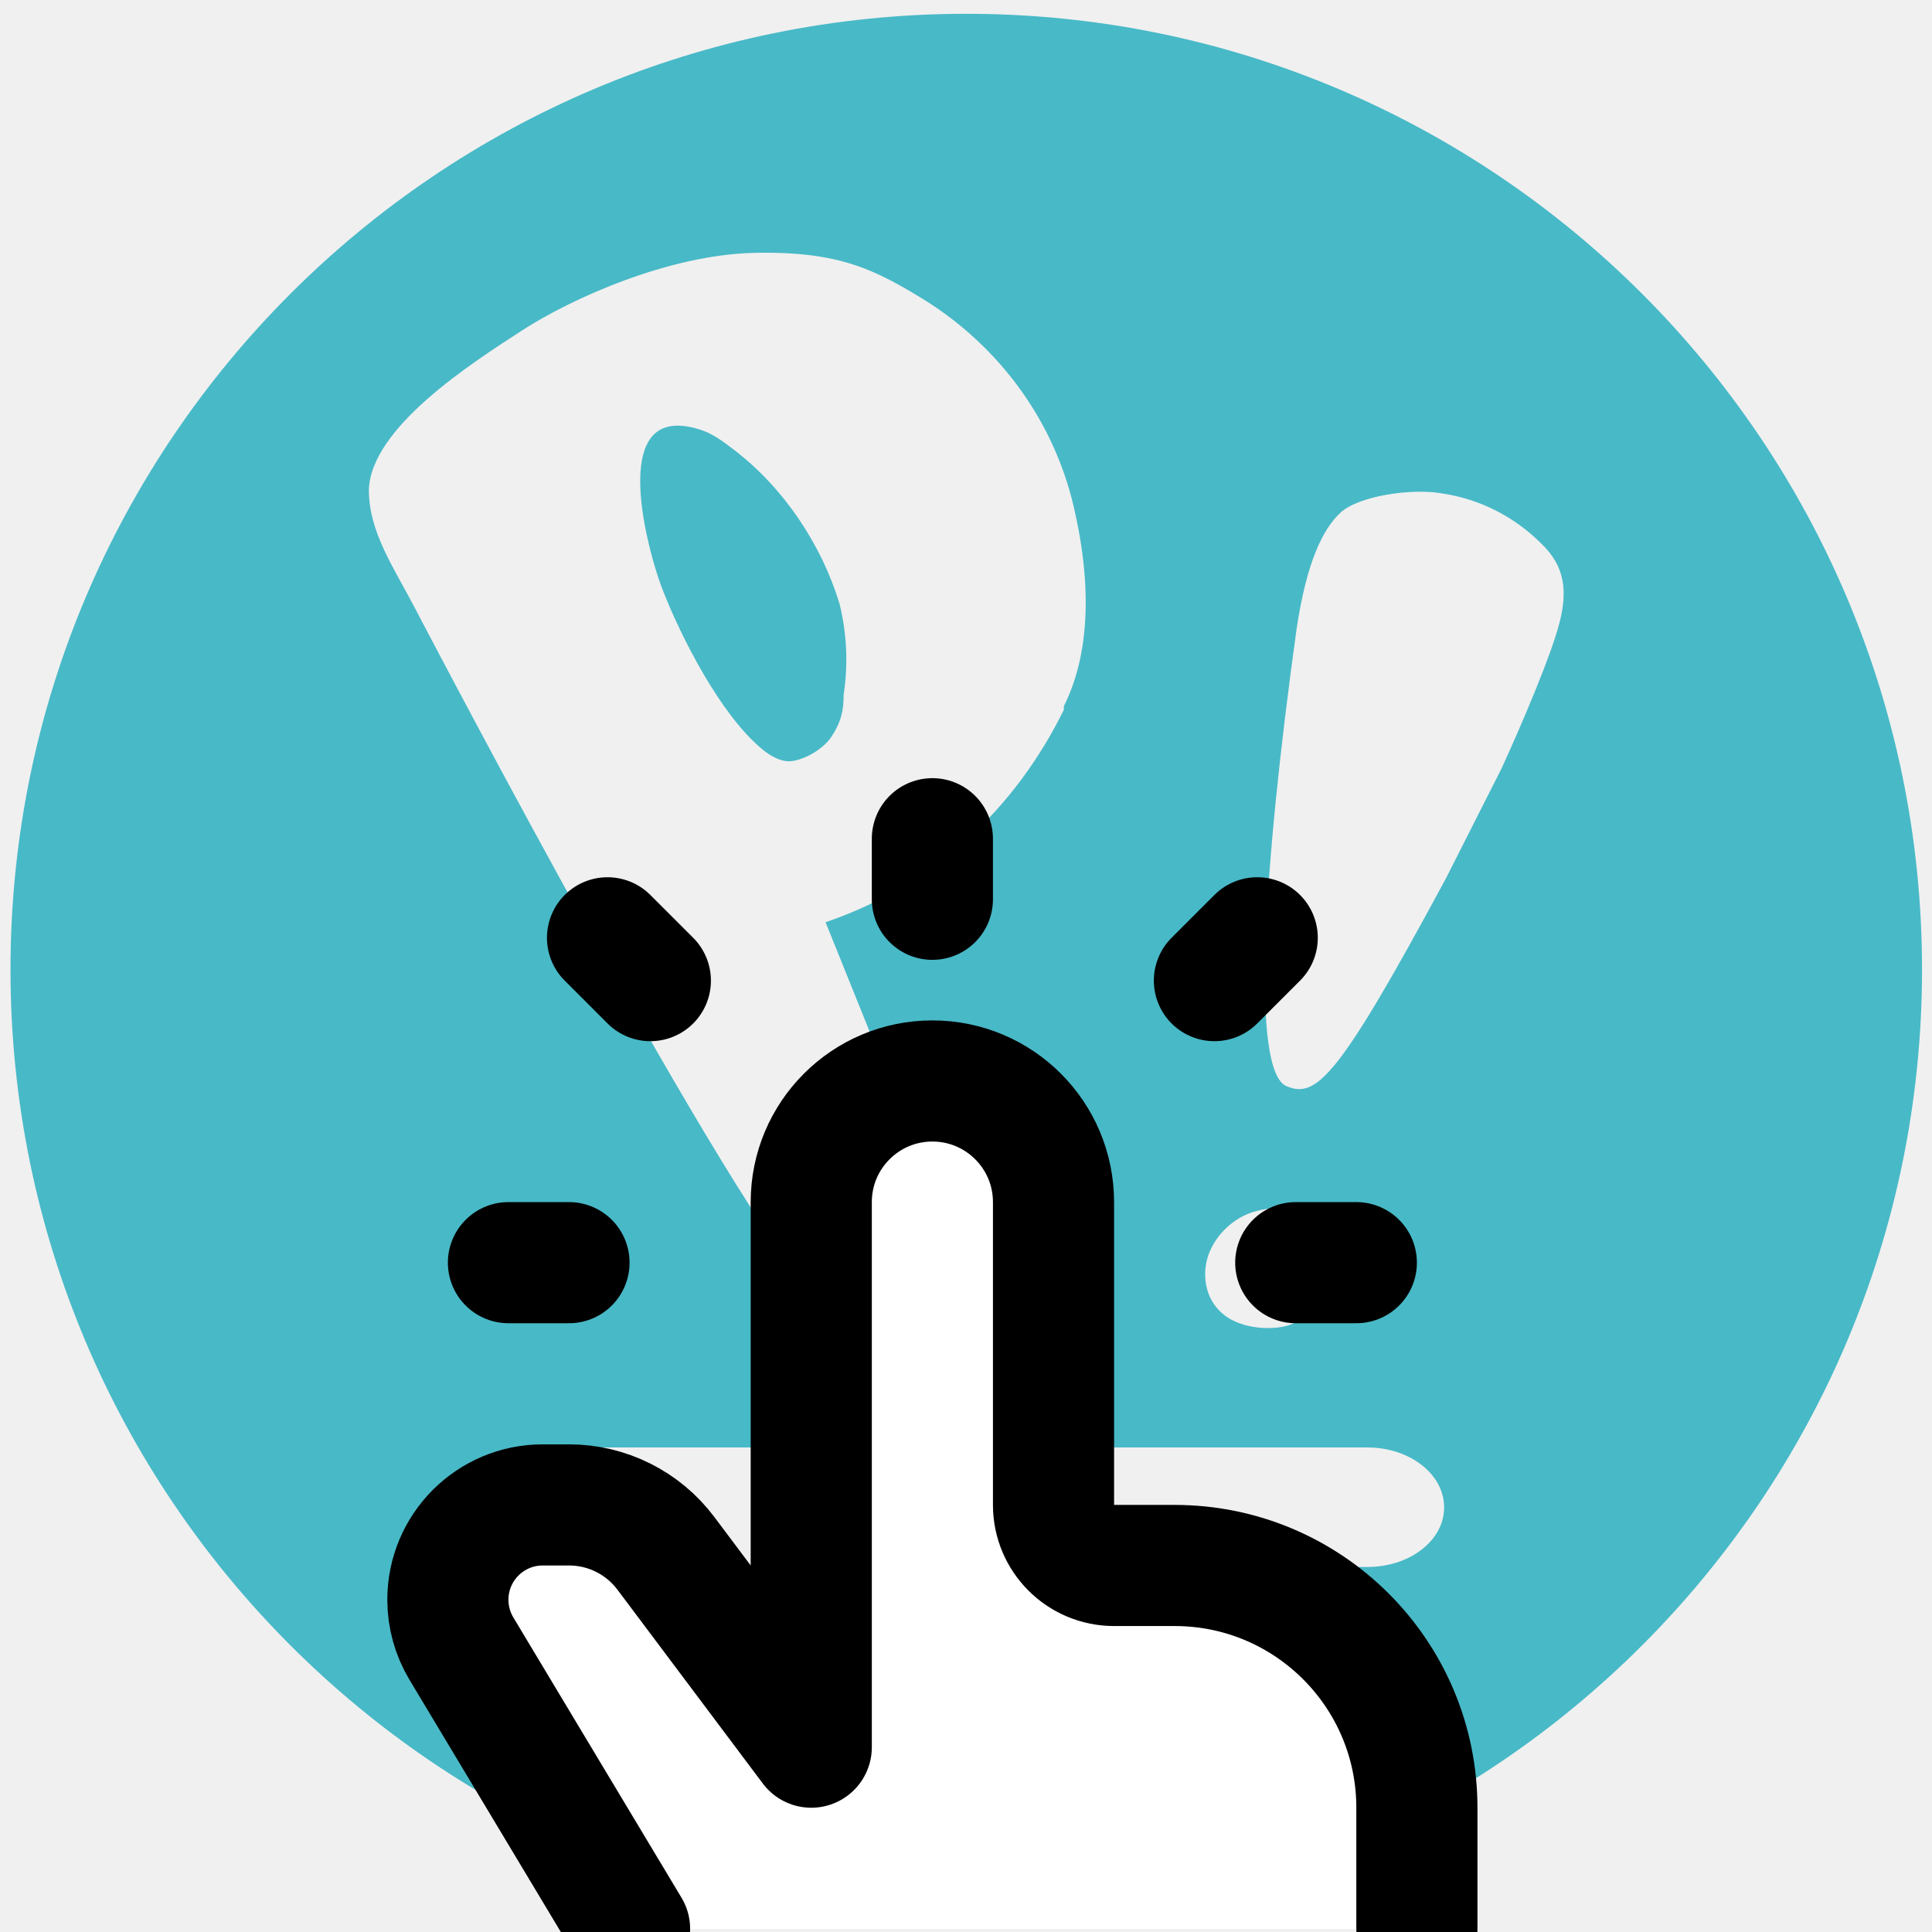
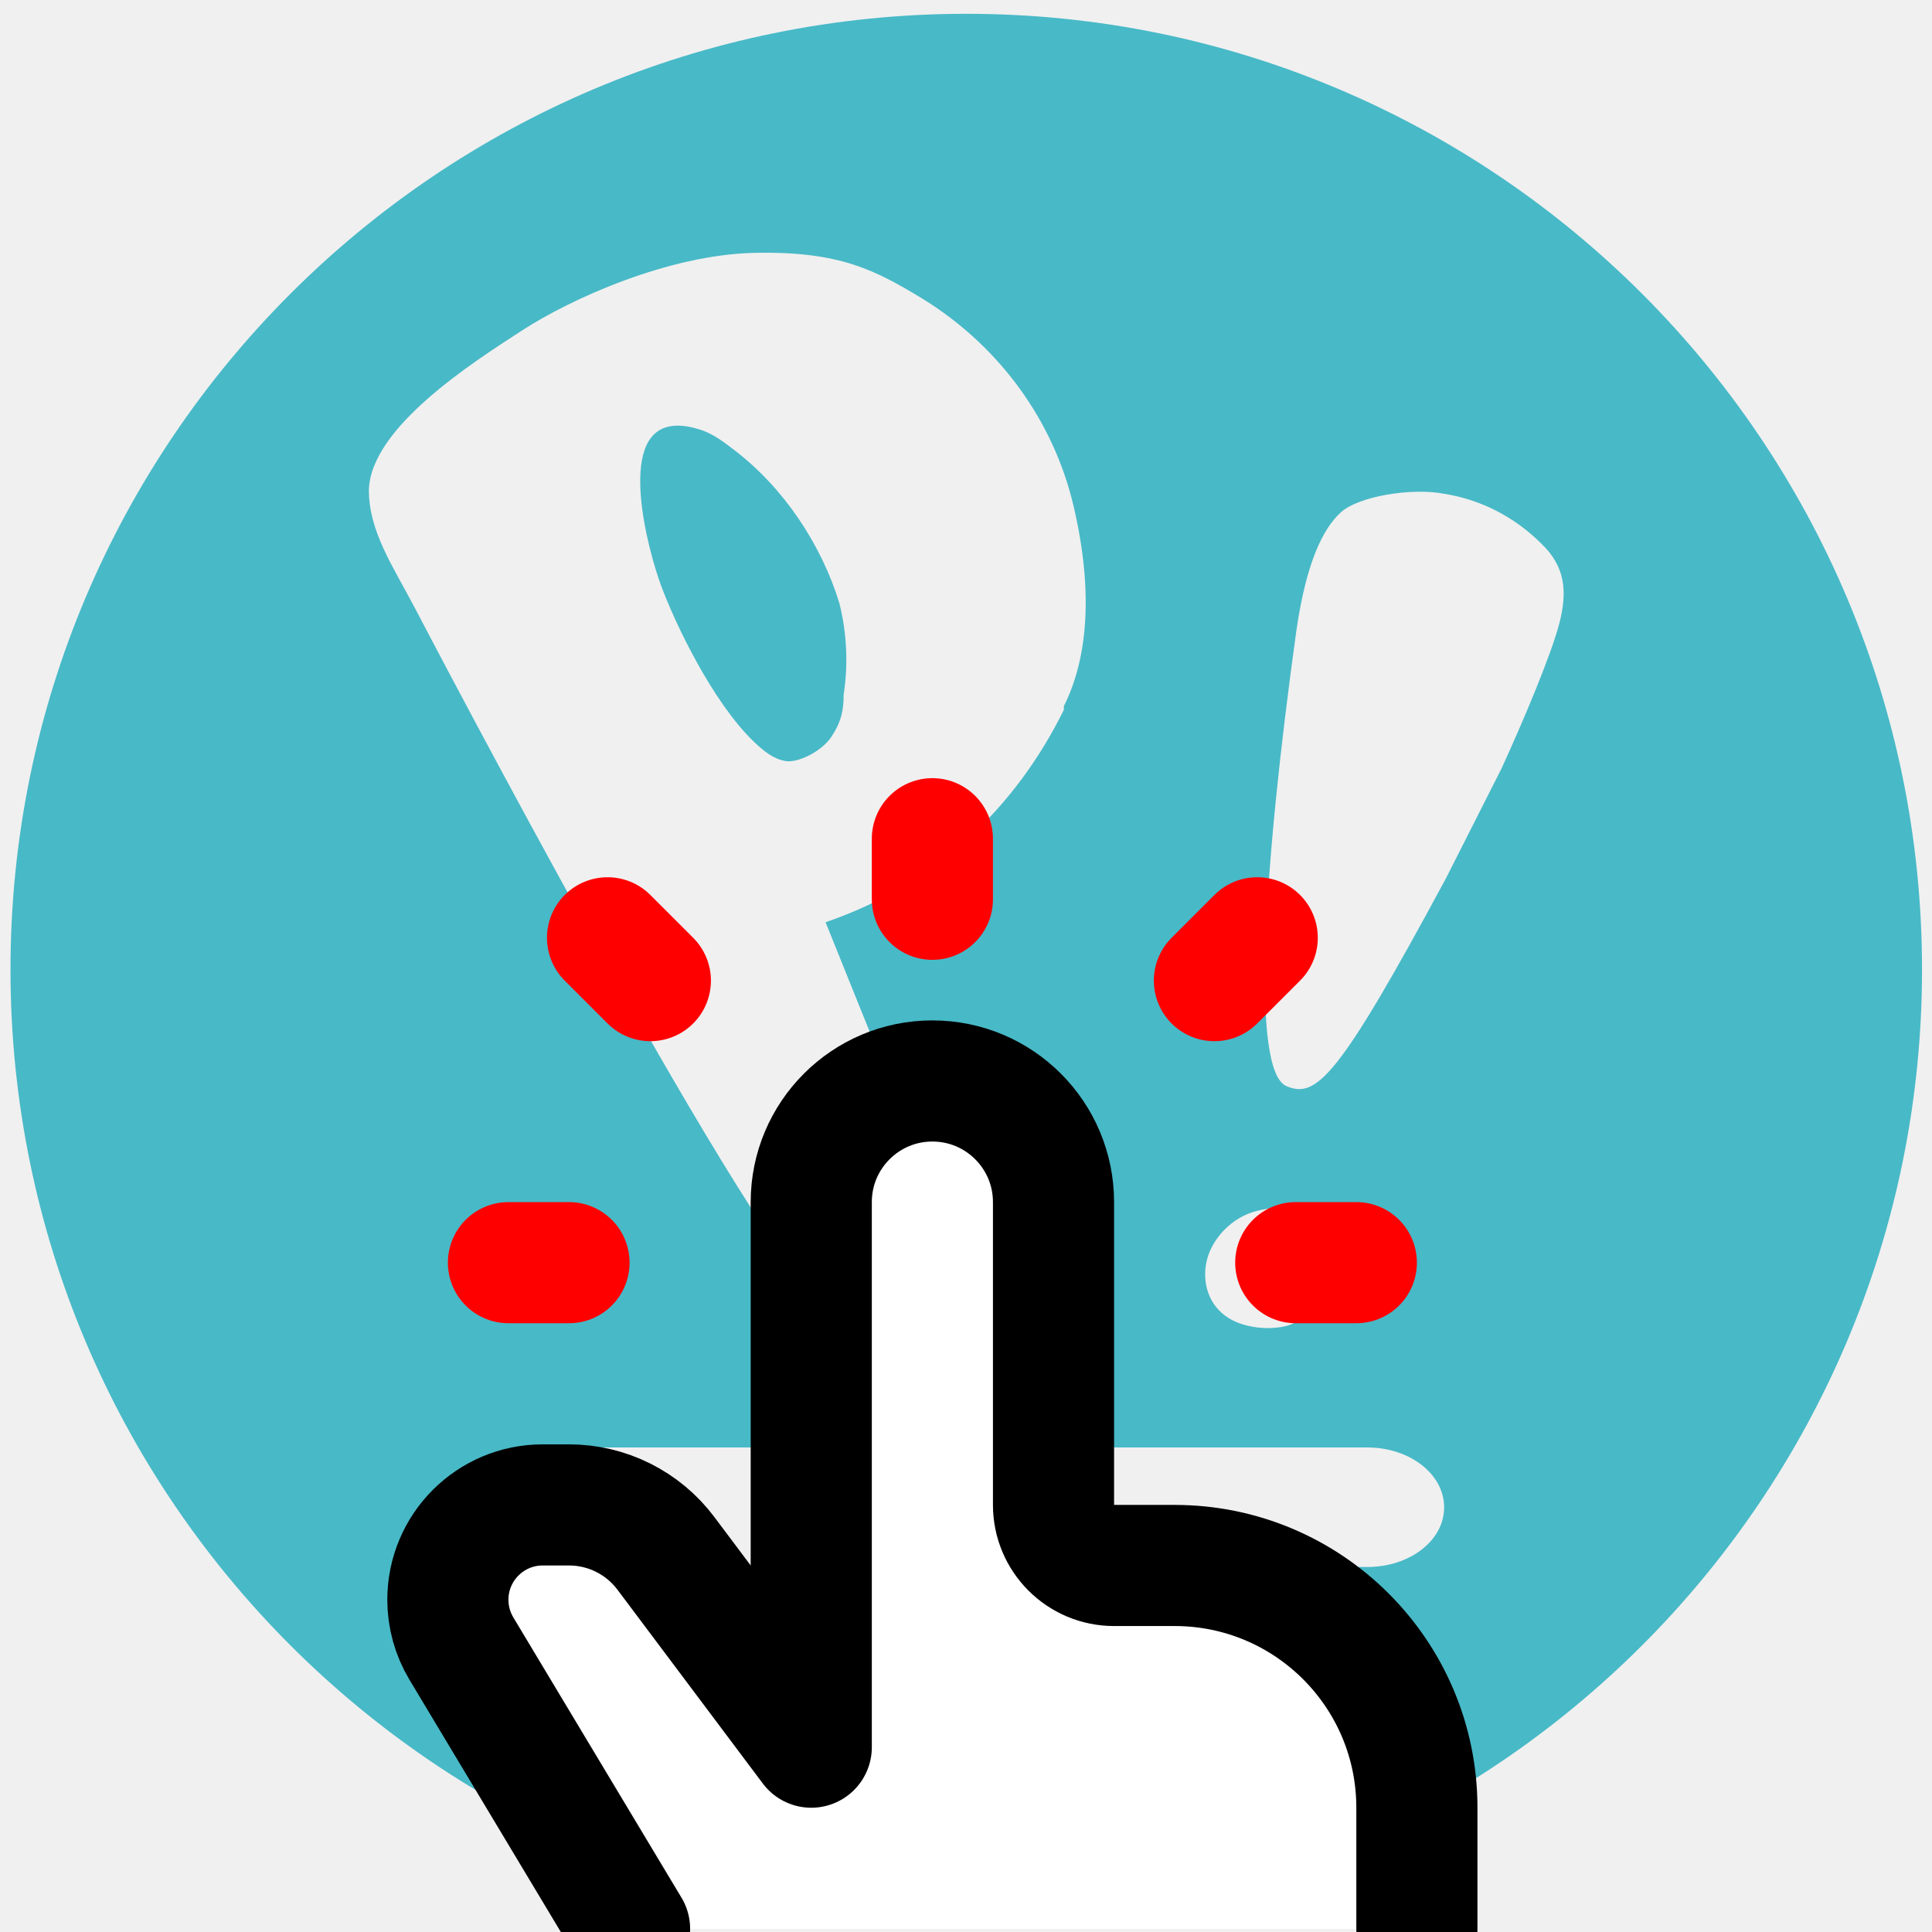
<svg xmlns="http://www.w3.org/2000/svg" width="496" height="496" version="1" id="svg6">
  <defs id="defs10" />
  <path id="circle2-5" d="M 248.065,3.543 A 245.385,245.386 0 0 0 2.694,248.916 245.385,245.386 0 0 0 248.065,494.289 245.385,245.386 0 0 0 493.44,248.916 245.385,245.386 0 0 0 248.065,3.543 Z m -54.457,61.377 c 21.918,-0.488 31.105,4.366 43.85,12.155 19.371,12.169 33.109,31.145 38.208,53.05 5.095,21.905 3.565,39 -2.544,51.17 v 0.939 c -12.236,24.826 -32.628,44.792 -61.175,54.527 l 24.511,60.84 c 4.587,11.196 8.671,22.867 5.102,33.576 -3.569,10.709 -19.904,14.168 -31.628,2.486 C 187.502,310.783 112.058,166.687 106.451,155.978 100.843,145.269 94.699,136.469 94.699,125.759 95.215,109.695 121.238,93.139 133.983,84.864 146.729,76.589 171.693,65.407 193.615,64.92 Z m -21.557,44.522 c -13.708,2.417 -5.539,32.175 -2.407,40.694 3.569,9.736 13.268,30.136 23.974,40.358 2.544,2.434 5.064,4.415 8.124,4.902 3.06,0.488 9.204,-2.417 11.752,-6.312 2.544,-3.894 3.094,-6.85 3.094,-10.744 a 65.251,62.308 0 0 0 -1.066,-23.369 c -4.59,-15.09 -14.251,-29.682 -26.996,-39.418 -2.544,-1.946 -5.632,-4.399 -9.201,-5.372 -2.922,-0.911 -5.291,-1.083 -7.251,-0.739 z m 198.702,17.325 a 45.993,48.03 0 0 1 24.982,12.826 c 6.13,5.87 6.677,12.275 4.631,20.28 -2.029,8.005 -9.218,25.062 -14.839,37.337 l -14.303,28.271 c -27.598,51.232 -33.23,56.588 -40.897,53.386 -9.197,-3.736 -6.134,-54.943 2.544,-117.381 2.544,-17.077 6.684,-25.613 11.284,-29.883 4.597,-4.27 18.415,-6.436 26.591,-4.835 z m -48.148,184.131 c 13.543,-3.735 19.656,9.581 16.854,19.541 -0.928,3.735 -3.301,7.058 -7.048,9.132 -3.737,2.073 -12.594,2.056 -17.731,-1.678 -5.133,-3.735 -6.099,-9.928 -4.7,-14.908 1.41,-4.98 6.089,-10.427 12.625,-12.087 z M 145.192,371.603 H 351.01 c 10.961,0 19.742,6.882 19.742,15.378 0,8.496 -8.781,15.311 -19.742,15.311 H 145.192 c -10.961,0 -19.811,-6.814 -19.811,-15.311 0,-8.496 8.85,-15.378 19.811,-15.378 z" style="fill:#48b9c7;stroke-width:30.673;fill-opacity:1" />
-   <path d="m 363.756,495.193 v -31.097 c 0,-34.348 -27.845,-62.193 -62.193,-62.193 h -15.548 c -8.587,0 -15.548,-6.961 -15.548,-15.548 v -77.742 c 0,-17.174 -13.922,-31.097 -31.097,-31.097 v 0 c -17.175,0 -31.097,13.922 -31.097,31.097 V 448.548 l -37.316,-49.755 c -5.873,-7.83 -15.089,-12.439 -24.877,-12.439 h -6.745 c -13.449,0 -24.352,10.902 -24.352,24.352 v 0 c 0,4.414 1.2,8.744 3.47,12.529 l 43.175,71.958" stroke="#000000" stroke-linecap="round" stroke-linejoin="round" stroke-width="31.097" id="path1" style="fill:#ffffff;fill-opacity:1" />
-   <path d="M 239.369,230.872 V 215.324" stroke="#000000" stroke-linecap="round" stroke-linejoin="round" stroke-width="31.097" id="path2" style="fill:#ffffff;fill-opacity:1;stroke:#000000;stroke-opacity:1" />
-   <path d="m 332.659,324.162 h 15.548" stroke="#000000" stroke-linecap="round" stroke-linejoin="round" stroke-width="31.097" id="path3-6" style="fill:#ffffff;fill-opacity:1;stroke:#000000;stroke-opacity:1" />
-   <path d="m 130.531,324.162 h 15.548" stroke="#000000" stroke-linecap="round" stroke-linejoin="round" stroke-width="31.097" id="path4" style="fill:#ffffff;fill-opacity:1;stroke:#000000;stroke-opacity:1" />
-   <path d="M 166.966,251.755 155.972,240.761" stroke="#000000" stroke-linecap="round" stroke-linejoin="round" stroke-width="31.097" id="path5-7" style="fill:#ffffff;fill-opacity:1;stroke:#000000;stroke-opacity:1" />
-   <path d="m 311.773,251.755 10.994,-10.994" stroke="#000000" stroke-linecap="round" stroke-linejoin="round" stroke-width="31.097" id="path6" style="fill:#ffffff;fill-opacity:1;stroke:#000000;stroke-opacity:1" />
+   <path d="m 363.756,495.193 v -31.097 c 0,-34.348 -27.845,-62.193 -62.193,-62.193 h -15.548 c -8.587,0 -15.548,-6.961 -15.548,-15.548 v -77.742 c 0,-17.174 -13.922,-31.097 -31.097,-31.097 v 0 c -17.175,0 -31.097,13.922 -31.097,31.097 V 448.548 l -37.316,-49.755 c -5.873,-7.83 -15.089,-12.439 -24.877,-12.439 h -6.745 c -13.449,0 -24.352,10.902 -24.352,24.352 v 0 c 0,4.414 1.2,8.744 3.47,12.529 l 43.175,71.958" stroke="#000000" stroke-linecap="round" stroke-linejoin="round" stroke-width="31.097" id="path1" style="fill:#ffffff;fill-opacity:1;stroke:#000000;stroke-opacity:1" />
+   <path d="M 239.369,230.872 V 215.324" stroke="#000000" stroke-linecap="round" stroke-linejoin="round" stroke-width="31.097" id="path2" style="fill:#ffffff;fill-opacity:1;stroke:#ff0000;stroke-opacity:1" />
+   <path d="m 332.659,324.162 h 15.548" stroke="#000000" stroke-linecap="round" stroke-linejoin="round" stroke-width="31.097" id="path3-6" style="fill:#ffffff;fill-opacity:1;stroke:#ff0000;stroke-opacity:1" />
+   <path d="m 130.531,324.162 h 15.548" stroke="#000000" stroke-linecap="round" stroke-linejoin="round" stroke-width="31.097" id="path4" style="fill:#ffffff;fill-opacity:1;stroke:#ff0000;stroke-opacity:1" />
+   <path d="M 166.966,251.755 155.972,240.761" stroke="#000000" stroke-linecap="round" stroke-linejoin="round" stroke-width="31.097" id="path5-7" style="fill:#ffffff;fill-opacity:1;stroke:#ff0000;stroke-opacity:1" />
+   <path d="m 311.773,251.755 10.994,-10.994" stroke="#000000" stroke-linecap="round" stroke-linejoin="round" stroke-width="31.097" id="path6" style="fill:#ffffff;fill-opacity:1;stroke:#ff0000;stroke-opacity:1" />
</svg>
